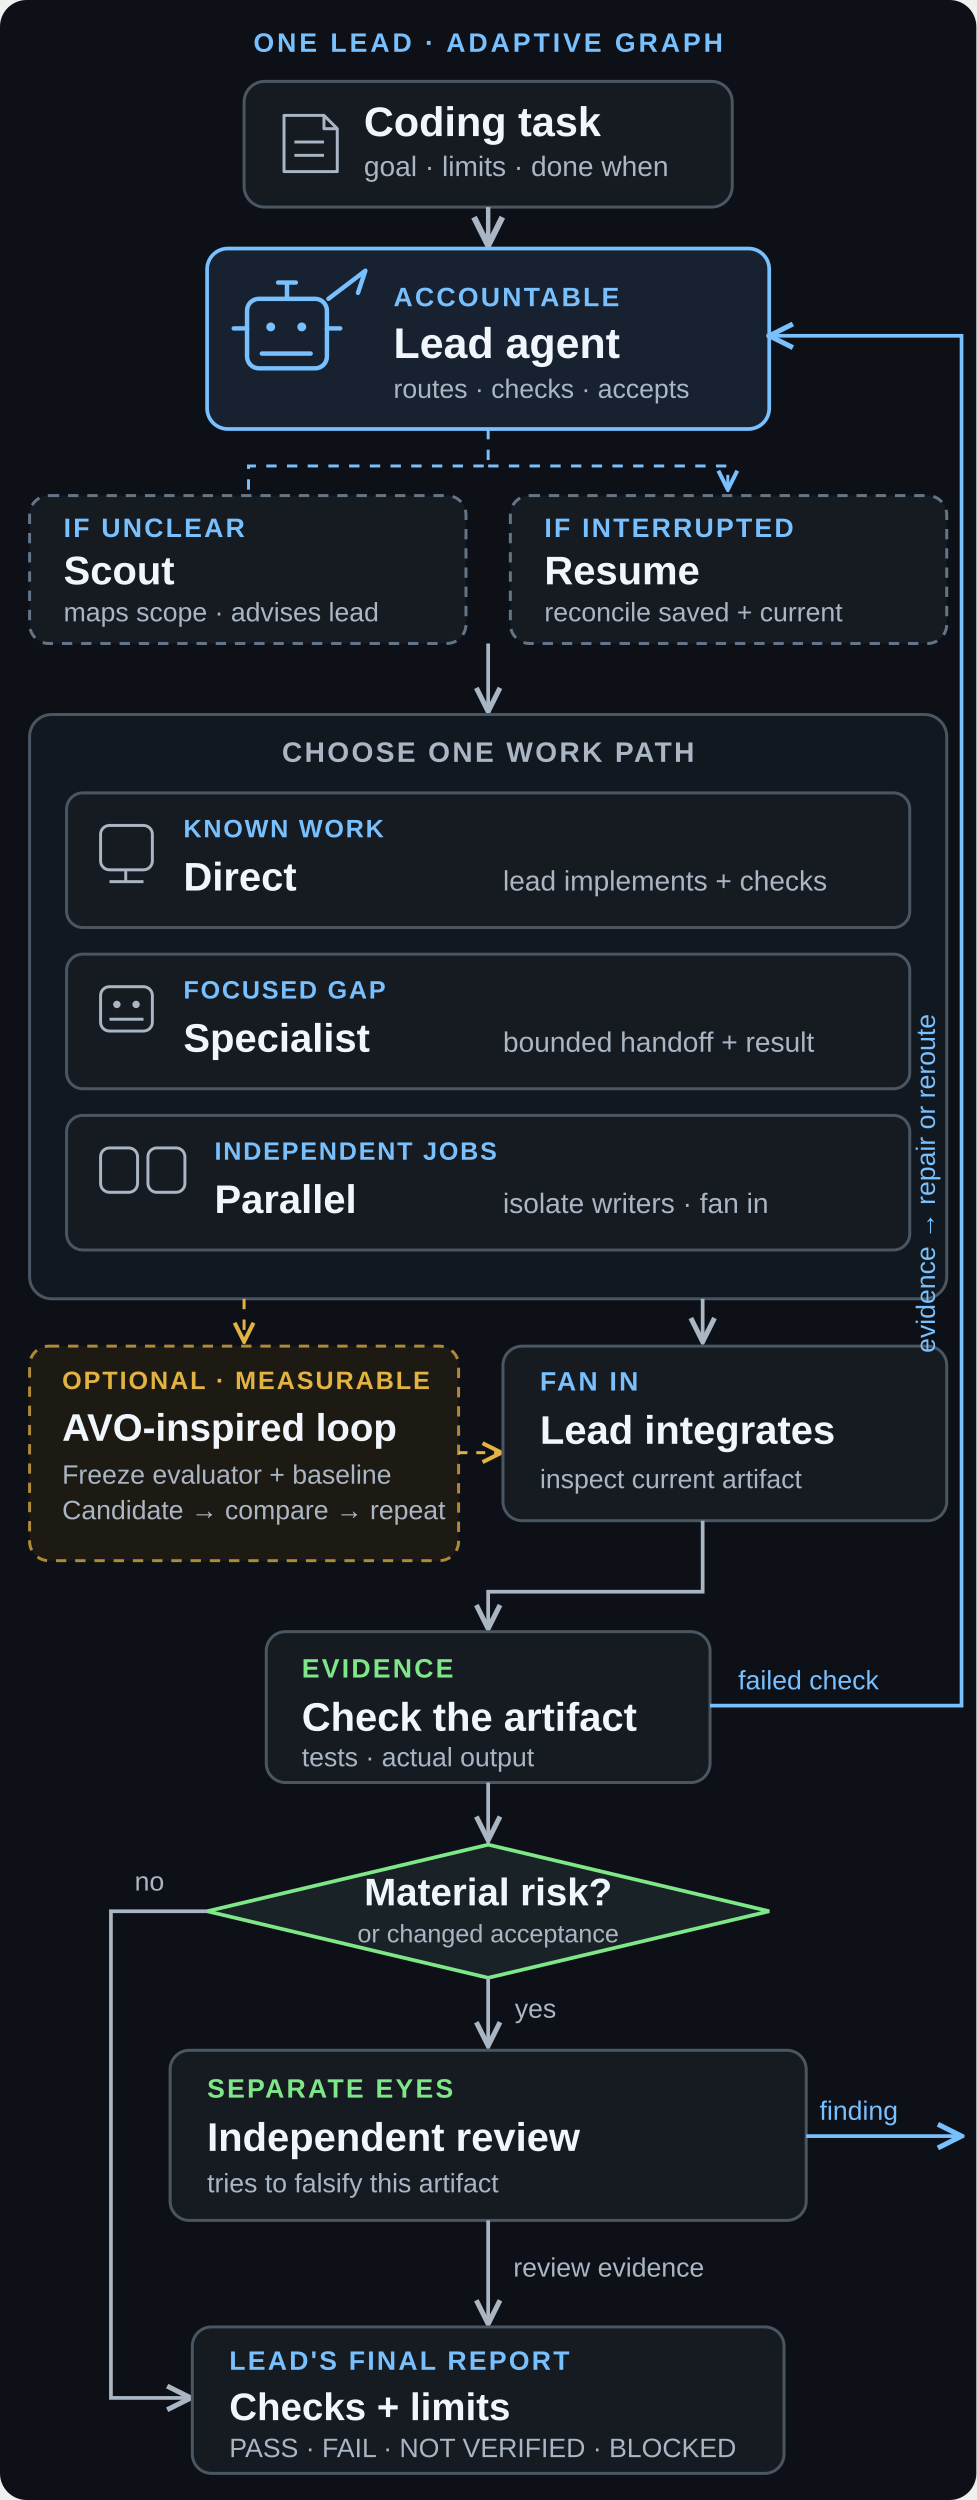
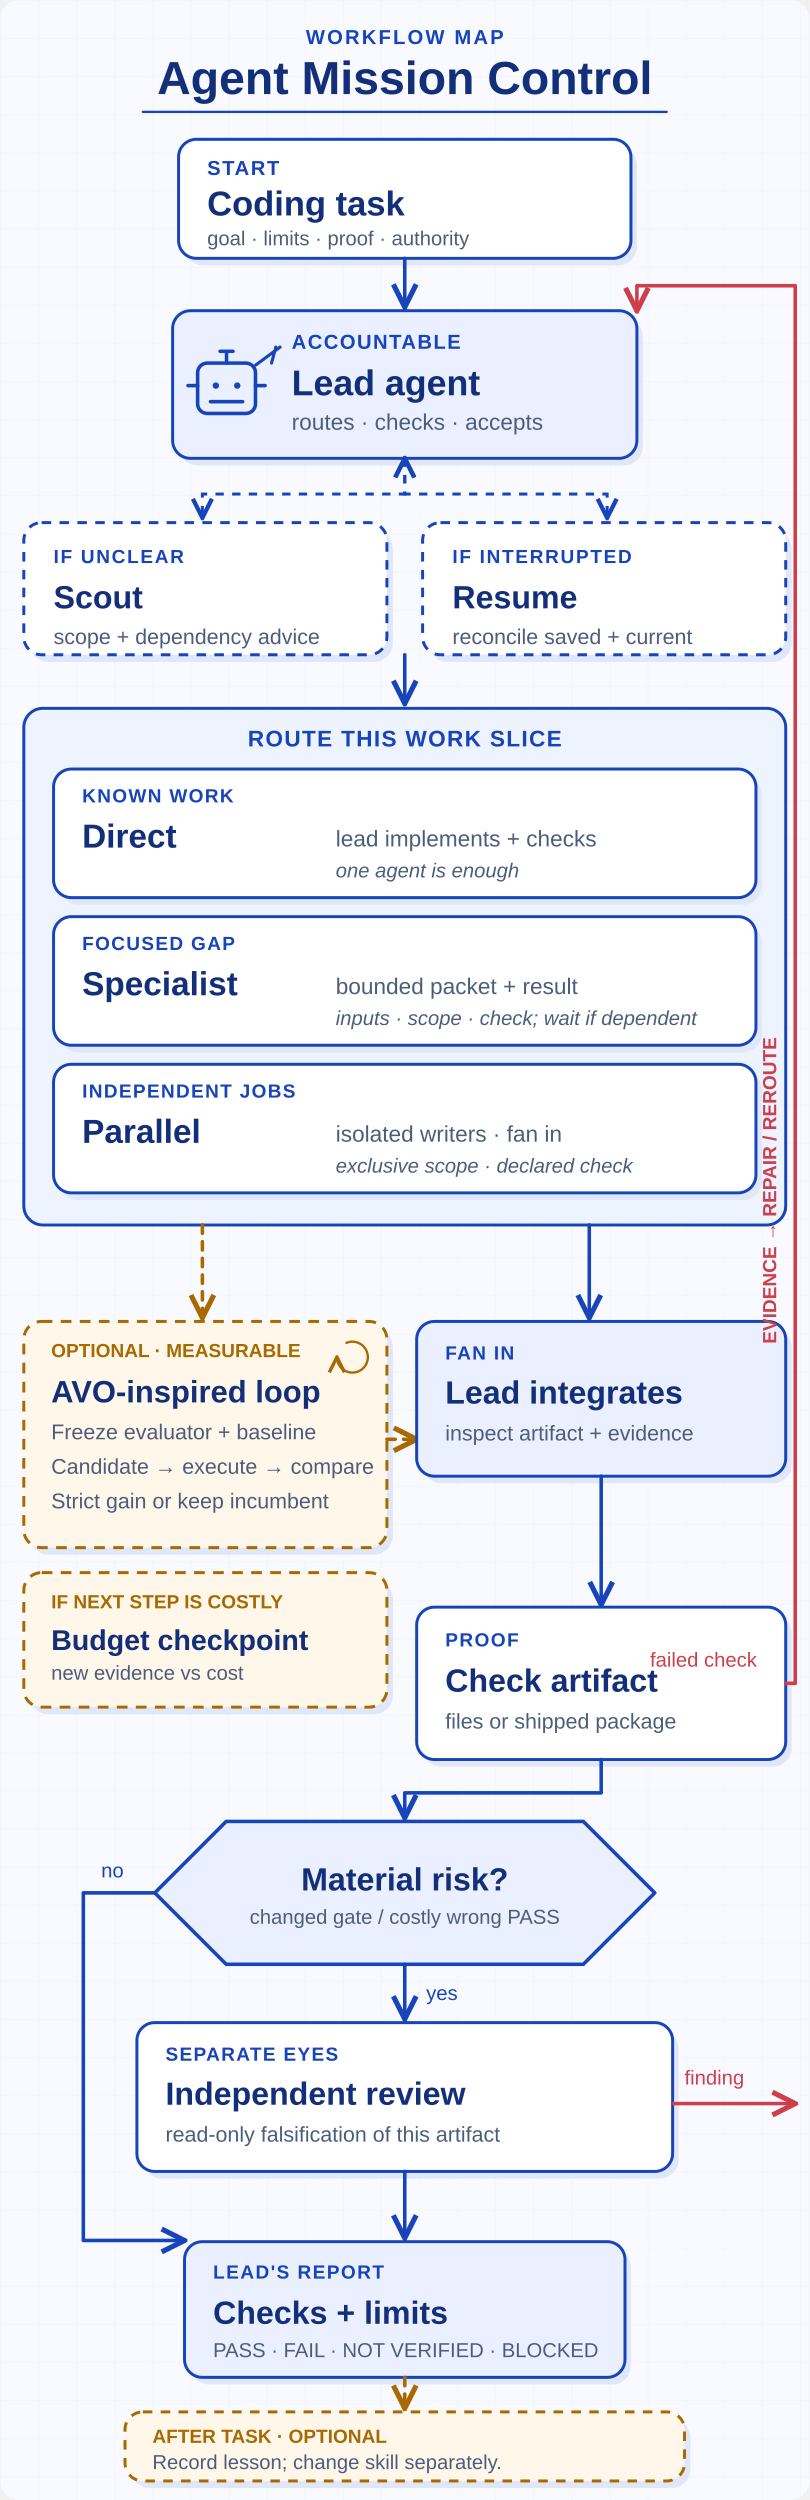
- <svg xmlns="http://www.w3.org/2000/svg" viewBox="0 0 660 1690" role="img" aria-labelledby="title description">
+ <svg xmlns="http://www.w3.org/2000/svg" viewBox="0 0 680 2100" role="img" aria-labelledby="title description">
  <defs>
+     <pattern id="grid" width="32" height="32" patternUnits="userSpaceOnUse">
+       <path d="M32 0H0V32" fill="none" stroke="#dce6fa" stroke-width="1" opacity=".35" />
+     </pattern>
    <marker id="arrow" viewBox="0 0 10 10" refX="9" refY="5" markerWidth="8" markerHeight="8" orient="auto-start-reverse">
-       <path d="M1 1 9 5 1 9" fill="none" stroke="#aab6c3" stroke-width="1.7" />
+       <path d="M1 1 9 5 1 9" fill="none" stroke="#1844b9" stroke-width="1.8" />
    </marker>
-     <marker id="blue-arrow" viewBox="0 0 10 10" refX="9" refY="5" markerWidth="8" markerHeight="8" orient="auto-start-reverse">
-       <path d="M1 1 9 5 1 9" fill="none" stroke="#79c0ff" stroke-width="1.7" />
+     <marker id="red-arrow" viewBox="0 0 10 10" refX="9" refY="5" markerWidth="8" markerHeight="8" orient="auto-start-reverse">
+       <path d="M1 1 9 5 1 9" fill="none" stroke="#cc3f4b" stroke-width="1.8" />
    </marker>
    <marker id="amber-arrow" viewBox="0 0 10 10" refX="9" refY="5" markerWidth="8" markerHeight="8" orient="auto-start-reverse">
-       <path d="M1 1 9 5 1 9" fill="none" stroke="#e3b341" stroke-width="1.7" />
+       <path d="M1 1 9 5 1 9" fill="none" stroke="#a86900" stroke-width="1.8" />
    </marker>
  </defs>
-   <rect width="660" height="1690" rx="18" fill="#0d1117" />
-   <text x="330" y="35" text-anchor="middle" fill="#79c0ff" font-size="18" font-weight="700" letter-spacing="2" font-family="Segoe UI,Arial,sans-serif">ONE LEAD · ADAPTIVE GRAPH</text>
-   <rect x="165" y="55" width="330" height="85" rx="14" fill="#161b22" stroke="#4b5663" stroke-width="2" />
-   <path d="M192 78h27l9 9v29h-36z M219 78v9h9 M199 96h20 M199 105h20" fill="none" stroke="#aab6c3" stroke-width="2" stroke-linejoin="round" />
-   <text x="246" y="92" fill="#f0f6fc" font-size="28" font-weight="700" font-family="Segoe UI,Arial,sans-serif">Coding task</text>
-   <text x="246" y="119" fill="#aab6c3" font-size="19" font-family="Segoe UI,Arial,sans-serif">goal · limits · done when</text>
-   <path d="M330 140v26" fill="none" stroke="#aab6c3" stroke-width="3" marker-end="url(#arrow)" />
-   <rect x="140" y="168" width="380" height="122" rx="14" fill="#172130" stroke="#79c0ff" stroke-width="2.5" />
-   <rect x="167" y="202" width="54" height="47" rx="8" fill="none" stroke="#79c0ff" stroke-width="3" />
-   <path d="M194 202v-11 M188 191h12 M167 222h-9 M221 222h9 M177 239h33 M222 202l25-19 M247 183l-5 15" fill="none" stroke="#79c0ff" stroke-width="3" stroke-linecap="round" />
-   <circle cx="183" cy="221" r="3" fill="#79c0ff" />
-   <circle cx="204" cy="221" r="3" fill="#79c0ff" />
-   <text x="266" y="207" fill="#79c0ff" font-size="18" font-weight="700" letter-spacing="1.5" font-family="Segoe UI,Arial,sans-serif">ACCOUNTABLE</text>
-   <text x="266" y="242" fill="#f0f6fc" font-size="29" font-weight="700" font-family="Segoe UI,Arial,sans-serif">Lead agent</text>
-   <text x="266" y="269" fill="#aab6c3" font-size="18" font-family="Segoe UI,Arial,sans-serif">routes · checks · accepts</text>
-   <path d="M330 290v25H168v16 M330 315h162v16" fill="none" stroke="#79c0ff" stroke-width="2" stroke-dasharray="7 7" marker-end="url(#blue-arrow)" />
-   <rect x="20" y="335" width="295" height="100" rx="13" fill="#161b22" stroke="#647587" stroke-width="2" stroke-dasharray="7 6" />
-   <text x="43" y="363" fill="#79c0ff" font-size="18" font-weight="700" letter-spacing="1.5" font-family="Segoe UI,Arial,sans-serif">IF UNCLEAR</text>
-   <text x="43" y="395" fill="#f0f6fc" font-size="27" font-weight="700" font-family="Segoe UI,Arial,sans-serif">Scout</text>
-   <text x="43" y="420" fill="#aab6c3" font-size="18" font-family="Segoe UI,Arial,sans-serif">maps scope · advises lead</text>
-   <rect x="345" y="335" width="295" height="100" rx="13" fill="#161b22" stroke="#647587" stroke-width="2" stroke-dasharray="7 6" />
-   <text x="368" y="363" fill="#79c0ff" font-size="18" font-weight="700" letter-spacing="1.5" font-family="Segoe UI,Arial,sans-serif">IF INTERRUPTED</text>
-   <text x="368" y="395" fill="#f0f6fc" font-size="27" font-weight="700" font-family="Segoe UI,Arial,sans-serif">Resume</text>
-   <text x="368" y="420" fill="#aab6c3" font-size="18" font-family="Segoe UI,Arial,sans-serif">reconcile saved + current</text>
-   <path d="M330 435v46" fill="none" stroke="#aab6c3" stroke-width="2.5" marker-end="url(#arrow)" />
-   <rect x="20" y="483" width="620" height="395" rx="15" fill="#111820" stroke="#4b5663" stroke-width="2" />
-   <text x="330" y="515" text-anchor="middle" fill="#aab6c3" font-size="19" font-weight="700" letter-spacing="1.6" font-family="Segoe UI,Arial,sans-serif">CHOOSE ONE WORK PATH</text>
-   <rect x="45" y="536" width="570" height="91" rx="11" fill="#161b22" stroke="#4b5663" stroke-width="2" />
-   <rect x="68" y="558" width="35" height="30" rx="6" fill="none" stroke="#aab6c3" stroke-width="2" />
-   <path d="M74 596h23 M85 588v8" fill="none" stroke="#aab6c3" stroke-width="2" />
-   <text x="124" y="566" fill="#79c0ff" font-size="17" font-weight="700" letter-spacing="1.2" font-family="Segoe UI,Arial,sans-serif">KNOWN WORK</text>
-   <text x="124" y="602" fill="#f0f6fc" font-size="27" font-weight="700" font-family="Segoe UI,Arial,sans-serif">Direct</text>
-   <text x="340" y="602" fill="#aab6c3" font-size="19" font-family="Segoe UI,Arial,sans-serif">lead implements + checks</text>
-   <rect x="45" y="645" width="570" height="91" rx="11" fill="#161b22" stroke="#4b5663" stroke-width="2" />
-   <rect x="68" y="667" width="35" height="30" rx="6" fill="none" stroke="#aab6c3" stroke-width="2" />
-   <circle cx="79" cy="679" r="2.5" fill="#aab6c3" />
-   <circle cx="92" cy="679" r="2.5" fill="#aab6c3" />
-   <path d="M74 689h23" fill="none" stroke="#aab6c3" stroke-width="2" />
-   <text x="124" y="675" fill="#79c0ff" font-size="17" font-weight="700" letter-spacing="1.2" font-family="Segoe UI,Arial,sans-serif">FOCUSED GAP</text>
-   <text x="124" y="711" fill="#f0f6fc" font-size="27" font-weight="700" font-family="Segoe UI,Arial,sans-serif">Specialist</text>
-   <text x="340" y="711" fill="#aab6c3" font-size="19" font-family="Segoe UI,Arial,sans-serif">bounded handoff + result</text>
-   <rect x="45" y="754" width="570" height="91" rx="11" fill="#161b22" stroke="#4b5663" stroke-width="2" />
-   <rect x="68" y="776" width="25" height="30" rx="6" fill="none" stroke="#aab6c3" stroke-width="2" />
-   <rect x="100" y="776" width="25" height="30" rx="6" fill="none" stroke="#aab6c3" stroke-width="2" />
-   <text x="145" y="784" fill="#79c0ff" font-size="17" font-weight="700" letter-spacing="1.2" font-family="Segoe UI,Arial,sans-serif">INDEPENDENT JOBS</text>
-   <text x="145" y="820" fill="#f0f6fc" font-size="27" font-weight="700" font-family="Segoe UI,Arial,sans-serif">Parallel</text>
-   <text x="340" y="820" fill="#aab6c3" font-size="19" font-family="Segoe UI,Arial,sans-serif">isolate writers · fan in</text>
-   <path d="M475 878v29" fill="none" stroke="#aab6c3" stroke-width="2.5" marker-end="url(#arrow)" />
-   <path d="M165 878v29" fill="none" stroke="#e3b341" stroke-width="2" stroke-dasharray="7 7" marker-end="url(#amber-arrow)" />
-   <rect x="20" y="910" width="290" height="145" rx="13" fill="#1d1a14" stroke="#b18a36" stroke-width="2" stroke-dasharray="7 6" />
-   <text x="42" y="939" fill="#e3b341" font-size="17" font-weight="700" letter-spacing="1.3" font-family="Segoe UI,Arial,sans-serif">OPTIONAL · MEASURABLE</text>
-   <text x="42" y="974" fill="#f0f6fc" font-size="26" font-weight="700" font-family="Segoe UI,Arial,sans-serif">AVO-inspired loop</text>
-   <text x="42" y="1003" fill="#aab6c3" font-size="18" font-family="Segoe UI,Arial,sans-serif">Freeze evaluator + baseline</text>
-   <text x="42" y="1027" fill="#aab6c3" font-size="18" font-family="Segoe UI,Arial,sans-serif">Candidate → compare → repeat</text>
-   <path d="M310 982h29" fill="none" stroke="#e3b341" stroke-width="2" stroke-dasharray="6 6" marker-end="url(#amber-arrow)" />
-   <rect x="340" y="910" width="300" height="118" rx="13" fill="#161b22" stroke="#4b5663" stroke-width="2" />
-   <text x="365" y="940" fill="#79c0ff" font-size="18" font-weight="700" letter-spacing="1.5" font-family="Segoe UI,Arial,sans-serif">FAN IN</text>
-   <text x="365" y="976" fill="#f0f6fc" font-size="27" font-weight="700" font-family="Segoe UI,Arial,sans-serif">Lead integrates</text>
-   <text x="365" y="1006" fill="#aab6c3" font-size="18" font-family="Segoe UI,Arial,sans-serif">inspect current artifact</text>
-   <path d="M475 1028v48H330v25" fill="none" stroke="#aab6c3" stroke-width="2.5" marker-end="url(#arrow)" />
-   <rect x="180" y="1103" width="300" height="102" rx="13" fill="#161b22" stroke="#4b5663" stroke-width="2" />
-   <text x="204" y="1134" fill="#7ee787" font-size="18" font-weight="700" letter-spacing="1.5" font-family="Segoe UI,Arial,sans-serif">EVIDENCE</text>
-   <text x="204" y="1170" fill="#f0f6fc" font-size="27" font-weight="700" font-family="Segoe UI,Arial,sans-serif">Check the artifact</text>
-   <text x="204" y="1194" fill="#aab6c3" font-size="18" font-family="Segoe UI,Arial,sans-serif">tests · actual output</text>
-   <path d="M480 1153h170V227H520" fill="none" stroke="#79c0ff" stroke-width="2.5" marker-end="url(#blue-arrow)" />
-   <text x="499" y="1142" fill="#79c0ff" font-size="18" font-family="Segoe UI,Arial,sans-serif">failed check</text>
-   <text x="632" y="800" transform="rotate(-90 632 800)" text-anchor="middle" fill="#79c0ff" font-size="18" font-family="Segoe UI,Arial,sans-serif">evidence → repair or reroute</text>
-   <path d="M330 1205v39" fill="none" stroke="#aab6c3" stroke-width="2.5" marker-end="url(#arrow)" />
-   <path d="M330 1247 520 1292 330 1337 140 1292Z" fill="#192327" stroke="#7ee787" stroke-width="2.5" />
-   <text x="330" y="1288" text-anchor="middle" fill="#f0f6fc" font-size="26" font-weight="700" font-family="Segoe UI,Arial,sans-serif">Material risk?</text>
-   <text x="330" y="1313" text-anchor="middle" fill="#aab6c3" font-size="17" font-family="Segoe UI,Arial,sans-serif">or changed acceptance</text>
-   <path d="M330 1337v46" fill="none" stroke="#aab6c3" stroke-width="2.5" marker-end="url(#arrow)" />
-   <text x="348" y="1364" fill="#aab6c3" font-size="18" font-family="Segoe UI,Arial,sans-serif">yes</text>
-   <rect x="115" y="1386" width="430" height="115" rx="13" fill="#161b22" stroke="#4b5663" stroke-width="2" />
-   <text x="140" y="1418" fill="#7ee787" font-size="18" font-weight="700" letter-spacing="1.5" font-family="Segoe UI,Arial,sans-serif">SEPARATE EYES</text>
-   <text x="140" y="1454" fill="#f0f6fc" font-size="27" font-weight="700" font-family="Segoe UI,Arial,sans-serif">Independent review</text>
-   <text x="140" y="1482" fill="#aab6c3" font-size="18" font-family="Segoe UI,Arial,sans-serif">tries to falsify this artifact</text>
-   <path d="M545 1444h105" fill="none" stroke="#79c0ff" stroke-width="2.5" marker-end="url(#blue-arrow)" />
-   <text x="554" y="1433" fill="#79c0ff" font-size="18" font-family="Segoe UI,Arial,sans-serif">finding</text>
-   <path d="M330 1501v70" fill="none" stroke="#aab6c3" stroke-width="2.5" marker-end="url(#arrow)" />
-   <text x="347" y="1539" fill="#aab6c3" font-size="18" font-family="Segoe UI,Arial,sans-serif">review evidence</text>
-   <path d="M140 1292H75v329h54" fill="none" stroke="#aab6c3" stroke-width="2.5" marker-end="url(#arrow)" />
-   <text x="91" y="1278" fill="#aab6c3" font-size="18" font-family="Segoe UI,Arial,sans-serif">no</text>
-   <rect x="130" y="1573" width="400" height="99" rx="13" fill="#161b22" stroke="#4b5663" stroke-width="2" />
-   <text x="155" y="1602" fill="#79c0ff" font-size="18" font-weight="700" letter-spacing="1.5" font-family="Segoe UI,Arial,sans-serif">LEAD'S FINAL REPORT</text>
-   <text x="155" y="1636" fill="#f0f6fc" font-size="26" font-weight="700" font-family="Segoe UI,Arial,sans-serif">Checks + limits</text>
-   <text x="155" y="1661" fill="#aab6c3" font-size="18" font-family="Segoe UI,Arial,sans-serif">PASS · FAIL · NOT VERIFIED · BLOCKED</text>
+   <rect width="680" height="2100" rx="16" fill="#f8faff" />
+   <rect width="680" height="2100" rx="16" fill="url(#grid)" />
+   <text x="340" y="37" fill="#1844b9" font-size="17" font-weight="700" font-family="Segoe UI,Arial,sans-serif" text-anchor="middle" letter-spacing="1.8">WORKFLOW MAP</text>
+   <text x="340" y="79" fill="#142f79" font-size="39" font-weight="750" font-family="Segoe UI,Arial,sans-serif" text-anchor="middle">Agent Mission Control</text>
+   <path d="M120 94h440" fill="none" stroke="#1844b9" stroke-width="2" stroke-linecap="round" stroke-linejoin="round" />
+   <rect x="155" y="123" width="380" height="100" rx="16" fill="#dfe7f9" stroke="none" stroke-width="0" />
+   <rect x="150" y="117" width="380" height="100" rx="15" fill="#ffffff" stroke="#1844b9" stroke-width="2.5" />
+   <text x="174" y="147" fill="#1844b9" font-size="17" font-weight="700" font-family="Segoe UI,Arial,sans-serif" letter-spacing="1.3">START</text>
+   <text x="174" y="181" fill="#142f79" font-size="29" font-weight="700" font-family="Segoe UI,Arial,sans-serif">Coding task</text>
+   <text x="174" y="206" fill="#4c5d7c" font-size="17" font-weight="500" font-family="Segoe UI,Arial,sans-serif">goal · limits · proof · authority</text>
+   <path d="M340 217v41" fill="none" stroke="#1844b9" stroke-width="3" stroke-linecap="round" stroke-linejoin="round" marker-end="url(#arrow)" />
+   <rect x="150" y="267" width="390" height="124" rx="16" fill="#dfe7f9" stroke="none" stroke-width="0" />
+   <rect x="145" y="261" width="390" height="124" rx="15" fill="#eaf0ff" stroke="#1844b9" stroke-width="2.5" />
+   <rect x="166" y="305" width="48.6" height="42.3" rx="8.1" fill="none" stroke="#1844b9" stroke-width="3" />
+   <path d="M190.3 305v-9.9 M184.9 295.1h10.8 M166 323.9h-8.1 M214.6 323.9h8.1 M176.8 337.4h27.0" fill="none" stroke="#1844b9" stroke-width="3" stroke-linecap="round" stroke-linejoin="round" />
+   <circle cx="181.3" cy="323.9" r="2.7" fill="#1844b9" />
+   <circle cx="199.3" cy="323.9" r="2.7" fill="#1844b9" />
+   <path d="M214.6 306.8l20.7 -15.3 m-3.6 0l-3.6 13.5" fill="none" stroke="#1844b9" stroke-width="2.6" stroke-linecap="round" stroke-linejoin="round" />
+   <text x="245" y="293" fill="#1844b9" font-size="17" font-weight="700" font-family="Segoe UI,Arial,sans-serif" letter-spacing="1.2">ACCOUNTABLE</text>
+   <text x="245" y="332" fill="#142f79" font-size="30" font-weight="700" font-family="Segoe UI,Arial,sans-serif">Lead agent</text>
+   <text x="245" y="361" fill="#4c5d7c" font-size="19" font-weight="500" font-family="Segoe UI,Arial,sans-serif">routes · checks · accepts</text>
+   <path d="M340 385v30H170v20" fill="none" stroke="#1844b9" stroke-width="2.5" stroke-dasharray="7 7" marker-start="url(#arrow)" marker-end="url(#arrow)" />
+   <path d="M340 385v30h170v20" fill="none" stroke="#1844b9" stroke-width="2.5" stroke-dasharray="7 7" marker-start="url(#arrow)" marker-end="url(#arrow)" />
+   <rect x="25" y="445" width="305" height="111" rx="16" fill="#dfe7f9" stroke="none" stroke-width="0" />
+   <rect x="20" y="439" width="305" height="111" rx="15" fill="#fff" stroke="#1844b9" stroke-width="2.5" stroke-dasharray="8 7" />
+   <text x="45" y="473" fill="#1844b9" font-size="16" font-weight="700" font-family="Segoe UI,Arial,sans-serif" letter-spacing="1.4">IF UNCLEAR</text>
+   <text x="45" y="511" fill="#142f79" font-size="27" font-weight="700" font-family="Segoe UI,Arial,sans-serif">Scout</text>
+   <text x="45" y="541" fill="#4c5d7c" font-size="18" font-weight="500" font-family="Segoe UI,Arial,sans-serif">scope + dependency advice</text>
+   <rect x="360" y="445" width="305" height="111" rx="16" fill="#dfe7f9" stroke="none" stroke-width="0" />
+   <rect x="355" y="439" width="305" height="111" rx="15" fill="#fff" stroke="#1844b9" stroke-width="2.5" stroke-dasharray="8 7" />
+   <text x="380" y="473" fill="#1844b9" font-size="16" font-weight="700" font-family="Segoe UI,Arial,sans-serif" letter-spacing="1.4">IF INTERRUPTED</text>
+   <text x="380" y="511" fill="#142f79" font-size="27" font-weight="700" font-family="Segoe UI,Arial,sans-serif">Resume</text>
+   <text x="380" y="541" fill="#4c5d7c" font-size="18" font-weight="500" font-family="Segoe UI,Arial,sans-serif">reconcile saved + current</text>
+   <path d="M340 550v41" fill="none" stroke="#1844b9" stroke-width="3" stroke-linecap="round" stroke-linejoin="round" marker-end="url(#arrow)" />
+   <rect x="20" y="595" width="640" height="434" rx="16" fill="#edf3ff" stroke="#1844b9" stroke-width="2.5" />
+   <text x="340" y="627" fill="#1844b9" font-size="19" font-weight="700" font-family="Segoe UI,Arial,sans-serif" text-anchor="middle" letter-spacing="1.1">ROUTE THIS WORK SLICE</text>
+   <rect x="50" y="652" width="590" height="108" rx="16" fill="#dfe7f9" stroke="none" stroke-width="0" />
+   <rect x="45" y="646" width="590" height="108" rx="15" fill="#ffffff" stroke="#1844b9" stroke-width="2.5" />
+   <text x="69" y="674" fill="#1844b9" font-size="16" font-weight="700" font-family="Segoe UI,Arial,sans-serif" letter-spacing="1.1">KNOWN WORK</text>
+   <text x="69" y="712" fill="#142f79" font-size="28" font-weight="700" font-family="Segoe UI,Arial,sans-serif">Direct</text>
+   <text x="282" y="711" fill="#4c5d7c" font-size="19" font-weight="500" font-family="Segoe UI,Arial,sans-serif">lead implements + checks</text>
+   <text x="282" y="737" fill="#4c5d7c" font-size="17" font-weight="500" font-family="Segoe UI,Arial,sans-serif" font-style="italic">one agent is enough</text>
+   <rect x="50" y="776" width="590" height="108" rx="16" fill="#dfe7f9" stroke="none" stroke-width="0" />
+   <rect x="45" y="770" width="590" height="108" rx="15" fill="#ffffff" stroke="#1844b9" stroke-width="2.5" />
+   <text x="69" y="798" fill="#1844b9" font-size="16" font-weight="700" font-family="Segoe UI,Arial,sans-serif" letter-spacing="1.1">FOCUSED GAP</text>
+   <text x="69" y="836" fill="#142f79" font-size="28" font-weight="700" font-family="Segoe UI,Arial,sans-serif">Specialist</text>
+   <text x="282" y="835" fill="#4c5d7c" font-size="19" font-weight="500" font-family="Segoe UI,Arial,sans-serif">bounded packet + result</text>
+   <text x="282" y="861" fill="#4c5d7c" font-size="17" font-weight="500" font-family="Segoe UI,Arial,sans-serif" font-style="italic">inputs · scope · check; wait if dependent</text>
+   <rect x="50" y="900" width="590" height="108" rx="16" fill="#dfe7f9" stroke="none" stroke-width="0" />
+   <rect x="45" y="894" width="590" height="108" rx="15" fill="#ffffff" stroke="#1844b9" stroke-width="2.5" />
+   <text x="69" y="922" fill="#1844b9" font-size="16" font-weight="700" font-family="Segoe UI,Arial,sans-serif" letter-spacing="1.1">INDEPENDENT JOBS</text>
+   <text x="69" y="960" fill="#142f79" font-size="28" font-weight="700" font-family="Segoe UI,Arial,sans-serif">Parallel</text>
+   <text x="282" y="959" fill="#4c5d7c" font-size="19" font-weight="500" font-family="Segoe UI,Arial,sans-serif">isolated writers · fan in</text>
+   <text x="282" y="985" fill="#4c5d7c" font-size="17" font-weight="500" font-family="Segoe UI,Arial,sans-serif" font-style="italic">exclusive scope · declared check</text>
+   <path d="M170 1029v78" fill="none" stroke="#a86900" stroke-width="3" stroke-linecap="round" stroke-linejoin="round" stroke-dasharray="7 7" marker-end="url(#amber-arrow)" />
+   <path d="M495 1029v78" fill="none" stroke="#1844b9" stroke-width="3" stroke-linecap="round" stroke-linejoin="round" marker-end="url(#arrow)" />
+   <rect x="25" y="1116" width="305" height="190" rx="16" fill="#dfe7f9" stroke="none" stroke-width="0" />
+   <rect x="20" y="1110" width="305" height="190" rx="15" fill="#fff8ea" stroke="#a86900" stroke-width="2.5" stroke-dasharray="9 7" />
+   <text x="43" y="1140" fill="#a86900" font-size="16" font-weight="700" font-family="Segoe UI,Arial,sans-serif">OPTIONAL · MEASURABLE</text>
+   <text x="43" y="1178" fill="#142f79" font-size="26" font-weight="700" font-family="Segoe UI,Arial,sans-serif">AVO-inspired loop</text>
+   <text x="43" y="1209" fill="#4c5d7c" font-size="18" font-weight="500" font-family="Segoe UI,Arial,sans-serif">Freeze evaluator + baseline</text>
+   <text x="43" y="1238" fill="#4c5d7c" font-size="18" font-weight="500" font-family="Segoe UI,Arial,sans-serif">Candidate → execute → compare</text>
+   <text x="43" y="1267" fill="#4c5d7c" font-size="18" font-weight="500" font-family="Segoe UI,Arial,sans-serif">Strict gain or keep incumbent</text>
+   <path d="M291 1128a13 13 0 1 1 -8 12" fill="none" stroke="#a86900" stroke-width="2" stroke-linecap="round" stroke-linejoin="round" marker-end="url(#amber-arrow)" />
+   <path d="M325 1209h25" fill="none" stroke="#a86900" stroke-width="3" stroke-linecap="round" stroke-linejoin="round" stroke-dasharray="7 7" marker-end="url(#amber-arrow)" />
+   <rect x="355" y="1116" width="310" height="130" rx="16" fill="#dfe7f9" stroke="none" stroke-width="0" />
+   <rect x="350" y="1110" width="310" height="130" rx="15" fill="#eaf0ff" stroke="#1844b9" stroke-width="2.5" />
+   <text x="374" y="1142" fill="#1844b9" font-size="16" font-weight="700" font-family="Segoe UI,Arial,sans-serif" letter-spacing="1.1">FAN IN</text>
+   <text x="374" y="1179" fill="#142f79" font-size="27" font-weight="700" font-family="Segoe UI,Arial,sans-serif">Lead integrates</text>
+   <text x="374" y="1210" fill="#4c5d7c" font-size="18" font-weight="500" font-family="Segoe UI,Arial,sans-serif">inspect artifact + evidence</text>
+   <path d="M505 1240v108" fill="none" stroke="#1844b9" stroke-width="3" stroke-linecap="round" stroke-linejoin="round" marker-end="url(#arrow)" />
+   <rect x="355" y="1356" width="310" height="128" rx="16" fill="#dfe7f9" stroke="none" stroke-width="0" />
+   <rect x="350" y="1350" width="310" height="128" rx="15" fill="#ffffff" stroke="#1844b9" stroke-width="2.5" />
+   <text x="374" y="1383" fill="#1844b9" font-size="16" font-weight="700" font-family="Segoe UI,Arial,sans-serif" letter-spacing="1.2">PROOF</text>
+   <text x="374" y="1421" fill="#142f79" font-size="27" font-weight="700" font-family="Segoe UI,Arial,sans-serif">Check artifact</text>
+   <text x="374" y="1452" fill="#4c5d7c" font-size="18" font-weight="500" font-family="Segoe UI,Arial,sans-serif">files or shipped package</text>
+   <path d="M505 1478v28H340v21" fill="none" stroke="#1844b9" stroke-width="3" stroke-linecap="round" stroke-linejoin="round" marker-end="url(#arrow)" />
+   <rect x="25" y="1327" width="305" height="113" rx="16" fill="#dfe7f9" stroke="none" stroke-width="0" />
+   <rect x="20" y="1321" width="305" height="113" rx="15" fill="#fff8ea" stroke="#a86900" stroke-width="2.5" stroke-dasharray="9 7" />
+   <text x="43" y="1351" fill="#a86900" font-size="16" font-weight="700" font-family="Segoe UI,Arial,sans-serif">IF NEXT STEP IS COSTLY</text>
+   <text x="43" y="1386" fill="#142f79" font-size="24" font-weight="700" font-family="Segoe UI,Arial,sans-serif">Budget checkpoint</text>
+   <text x="43" y="1411" fill="#4c5d7c" font-size="17" font-weight="500" font-family="Segoe UI,Arial,sans-serif">new evidence vs cost</text>
+   <path d="M190 1530H490L550 1590 490 1650H190L130 1590Z" fill="#eaf0ff" stroke="#1844b9" stroke-width="3" stroke-linejoin="round" />
+   <text x="340" y="1588" fill="#142f79" font-size="27" font-weight="700" font-family="Segoe UI,Arial,sans-serif" text-anchor="middle">Material risk?</text>
+   <text x="340" y="1616" fill="#4c5d7c" font-size="17" font-weight="500" font-family="Segoe UI,Arial,sans-serif" text-anchor="middle">changed gate / costly wrong PASS</text>
+   <path d="M340 1650v46" fill="none" stroke="#1844b9" stroke-width="3" stroke-linecap="round" stroke-linejoin="round" marker-end="url(#arrow)" />
+   <text x="358" y="1680" fill="#1844b9" font-size="17" font-weight="500" font-family="Segoe UI,Arial,sans-serif">yes</text>
+   <rect x="120" y="1705" width="450" height="125" rx="16" fill="#dfe7f9" stroke="none" stroke-width="0" />
+   <rect x="115" y="1699" width="450" height="125" rx="15" fill="#ffffff" stroke="#1844b9" stroke-width="2.5" />
+   <text x="139" y="1731" fill="#1844b9" font-size="16" font-weight="700" font-family="Segoe UI,Arial,sans-serif" letter-spacing="1.1">SEPARATE EYES</text>
+   <text x="139" y="1768" fill="#142f79" font-size="27" font-weight="700" font-family="Segoe UI,Arial,sans-serif">Independent review</text>
+   <text x="139" y="1799" fill="#4c5d7c" font-size="18" font-weight="500" font-family="Segoe UI,Arial,sans-serif">read-only falsification of this artifact</text>
+   <path d="M660 1414h8V240H535v21" fill="none" stroke="#cc3f4b" stroke-width="3" stroke-linecap="round" stroke-linejoin="round" marker-end="url(#red-arrow)" />
+   <text x="546" y="1400" fill="#cc3f4b" font-size="17" font-weight="500" font-family="Segoe UI,Arial,sans-serif">failed check</text>
+   <path d="M565 1767h103" fill="none" stroke="#cc3f4b" stroke-width="3" stroke-linecap="round" stroke-linejoin="round" marker-end="url(#red-arrow)" />
+   <text x="575" y="1751" fill="#cc3f4b" font-size="17" font-weight="500" font-family="Segoe UI,Arial,sans-serif">finding</text>
+   <text x="652" y="1000" transform="rotate(-90 652 1000)" text-anchor="middle" fill="#cc3f4b" font-size="16" font-weight="700" font-family="Segoe UI,Arial,sans-serif">EVIDENCE → REPAIR / REROUTE</text>
+   <path d="M130 1590H70v292h85" fill="none" stroke="#1844b9" stroke-width="3" stroke-linecap="round" stroke-linejoin="round" marker-end="url(#arrow)" />
+   <text x="85" y="1577" fill="#1844b9" font-size="17" font-weight="500" font-family="Segoe UI,Arial,sans-serif">no</text>
+   <path d="M340 1824v56" fill="none" stroke="#1844b9" stroke-width="3" stroke-linecap="round" stroke-linejoin="round" marker-end="url(#arrow)" />
+   <rect x="160" y="1889" width="370" height="114" rx="16" fill="#dfe7f9" stroke="none" stroke-width="0" />
+   <rect x="155" y="1883" width="370" height="114" rx="15" fill="#eaf0ff" stroke="#1844b9" stroke-width="2.5" />
+   <text x="179" y="1914" fill="#1844b9" font-size="16" font-weight="700" font-family="Segoe UI,Arial,sans-serif" letter-spacing="1.2">LEAD'S REPORT</text>
+   <text x="179" y="1952" fill="#142f79" font-size="27" font-weight="700" font-family="Segoe UI,Arial,sans-serif">Checks + limits</text>
+   <text x="179" y="1980" fill="#4c5d7c" font-size="17" font-weight="500" font-family="Segoe UI,Arial,sans-serif">PASS · FAIL · NOT VERIFIED · BLOCKED</text>
+   <path d="M340 1997v26" fill="none" stroke="#a86900" stroke-width="3" stroke-linecap="round" stroke-linejoin="round" stroke-dasharray="7 7" marker-end="url(#amber-arrow)" />
+   <rect x="110" y="2032" width="470" height="58" rx="16" fill="#dfe7f9" stroke="none" stroke-width="0" />
+   <rect x="105" y="2026" width="470" height="58" rx="15" fill="#fff8ea" stroke="#a86900" stroke-width="2.5" stroke-dasharray="8 7" />
+   <text x="128" y="2052" fill="#a86900" font-size="16" font-weight="700" font-family="Segoe UI,Arial,sans-serif">AFTER TASK · OPTIONAL</text>
+   <text x="128" y="2074" fill="#4c5d7c" font-size="17" font-weight="500" font-family="Segoe UI,Arial,sans-serif">Record lesson; change skill separately.</text>
</svg>
